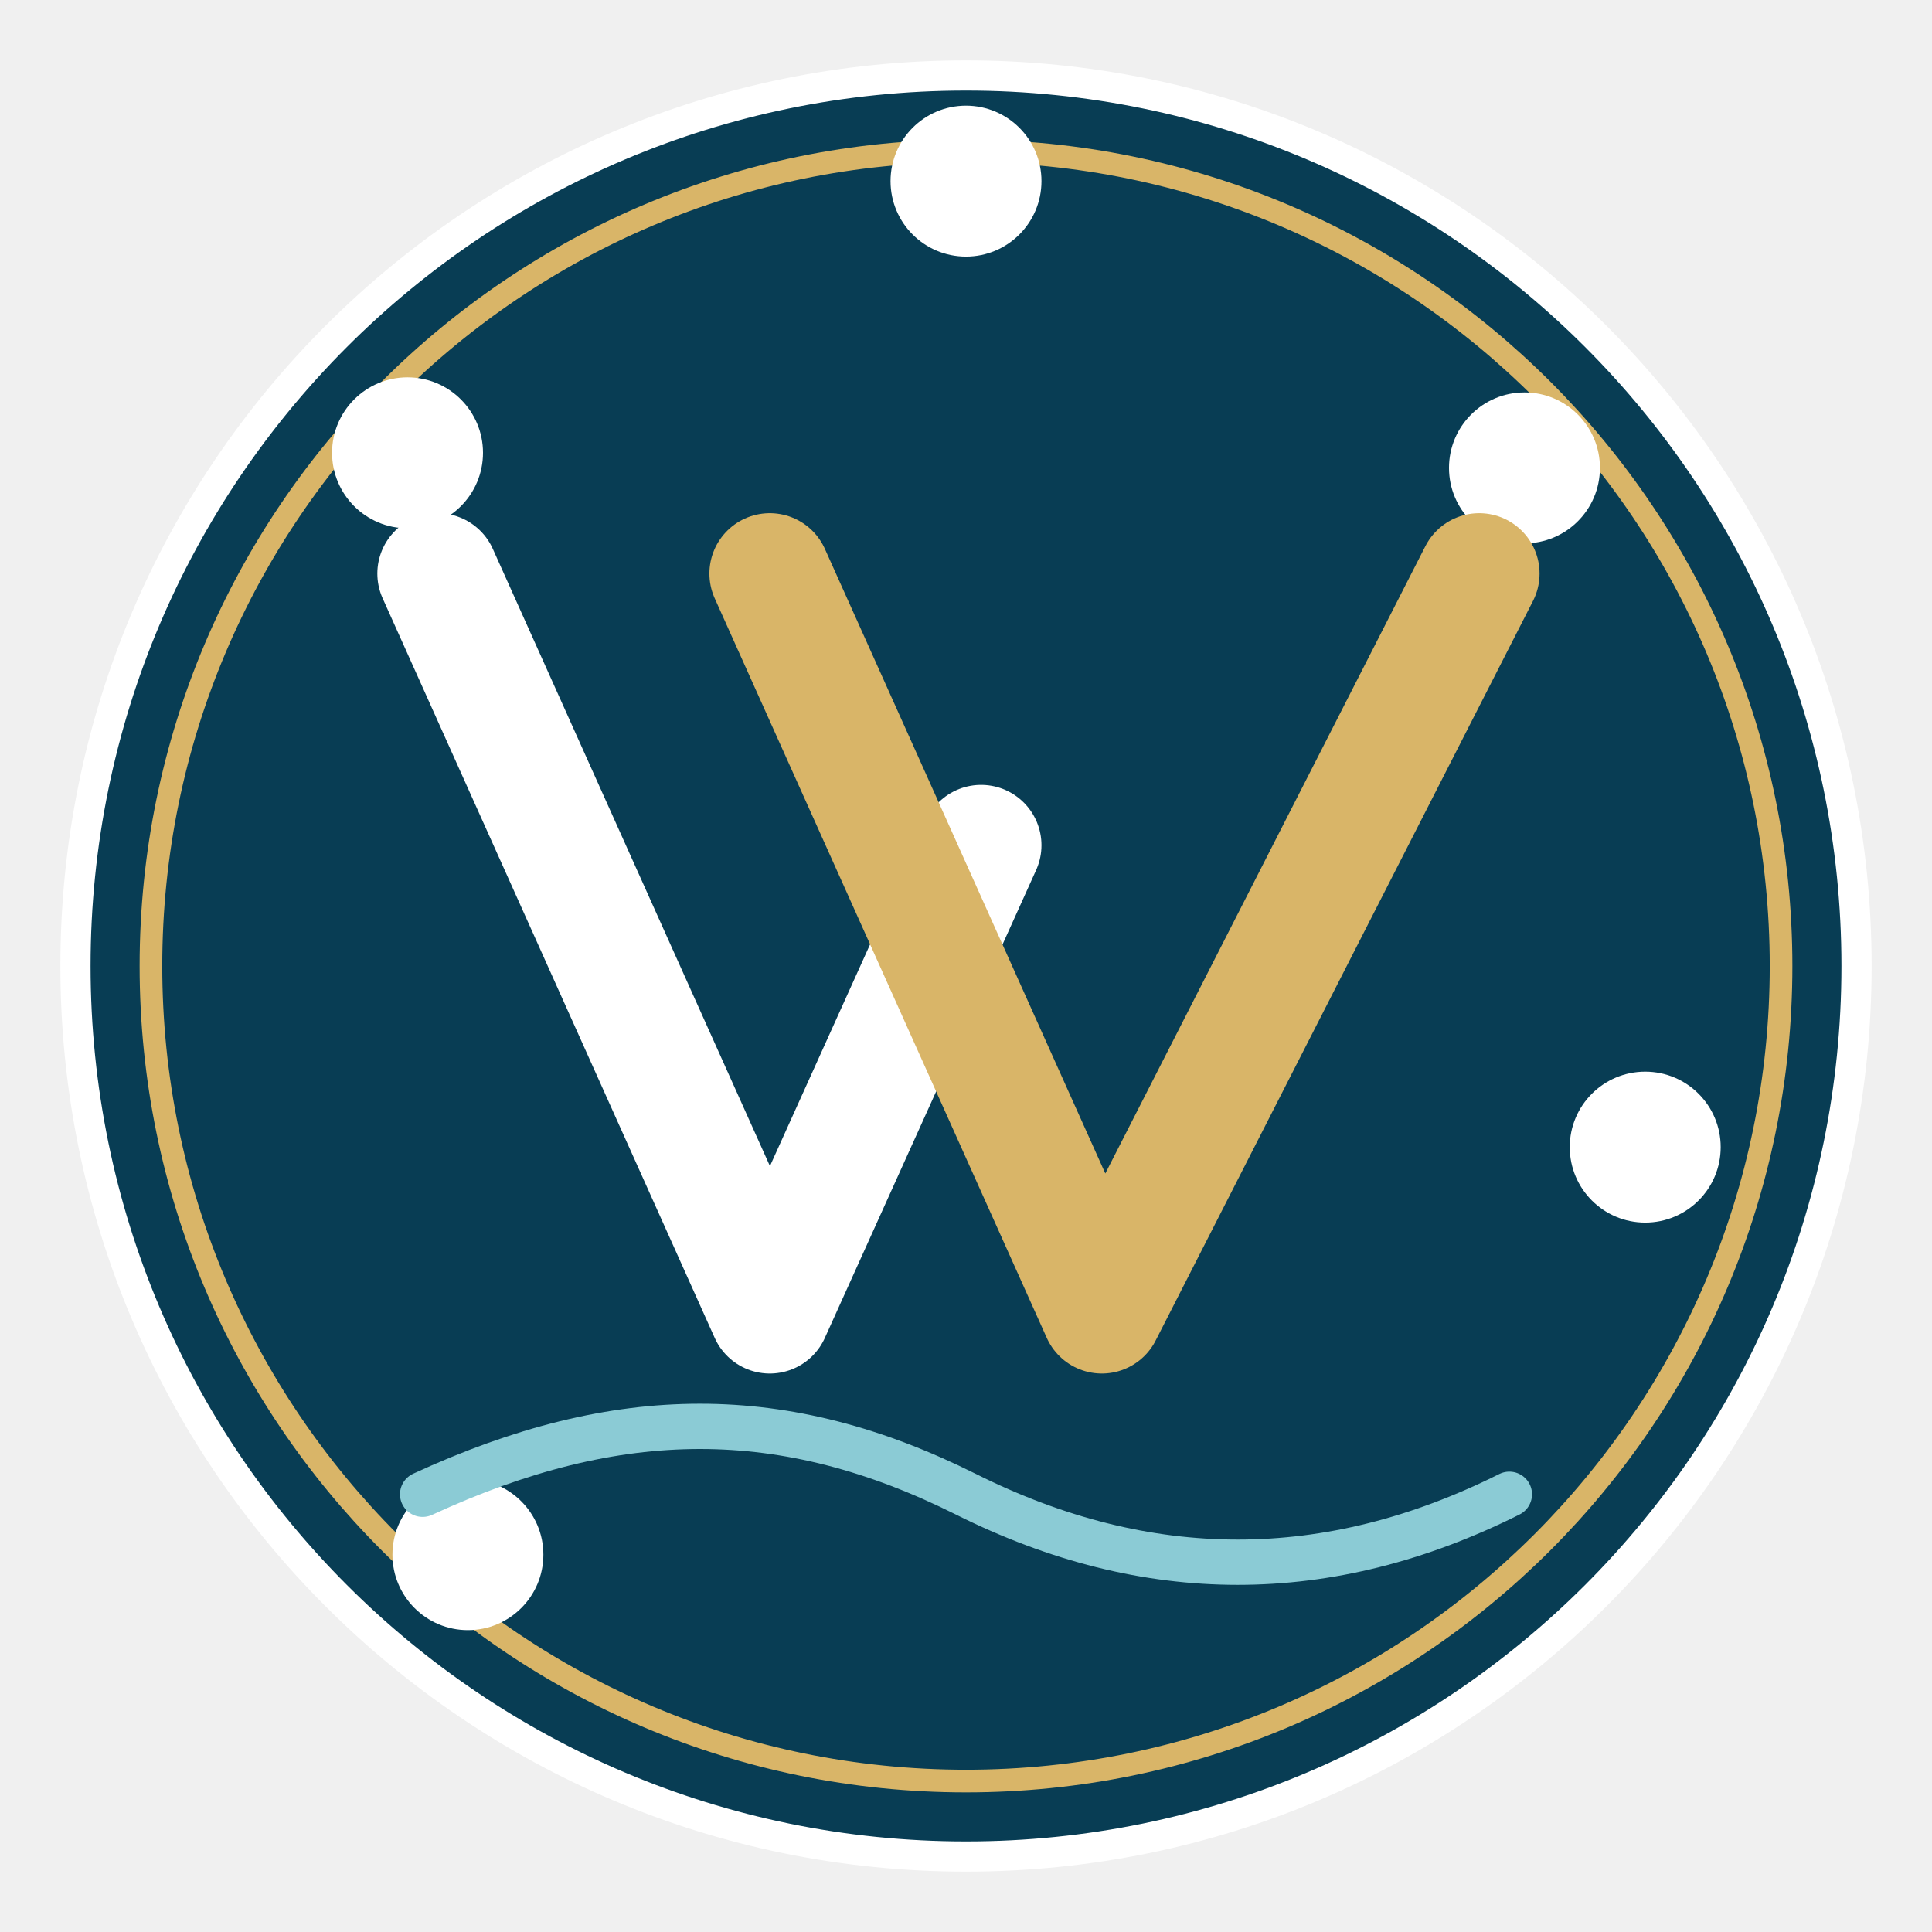
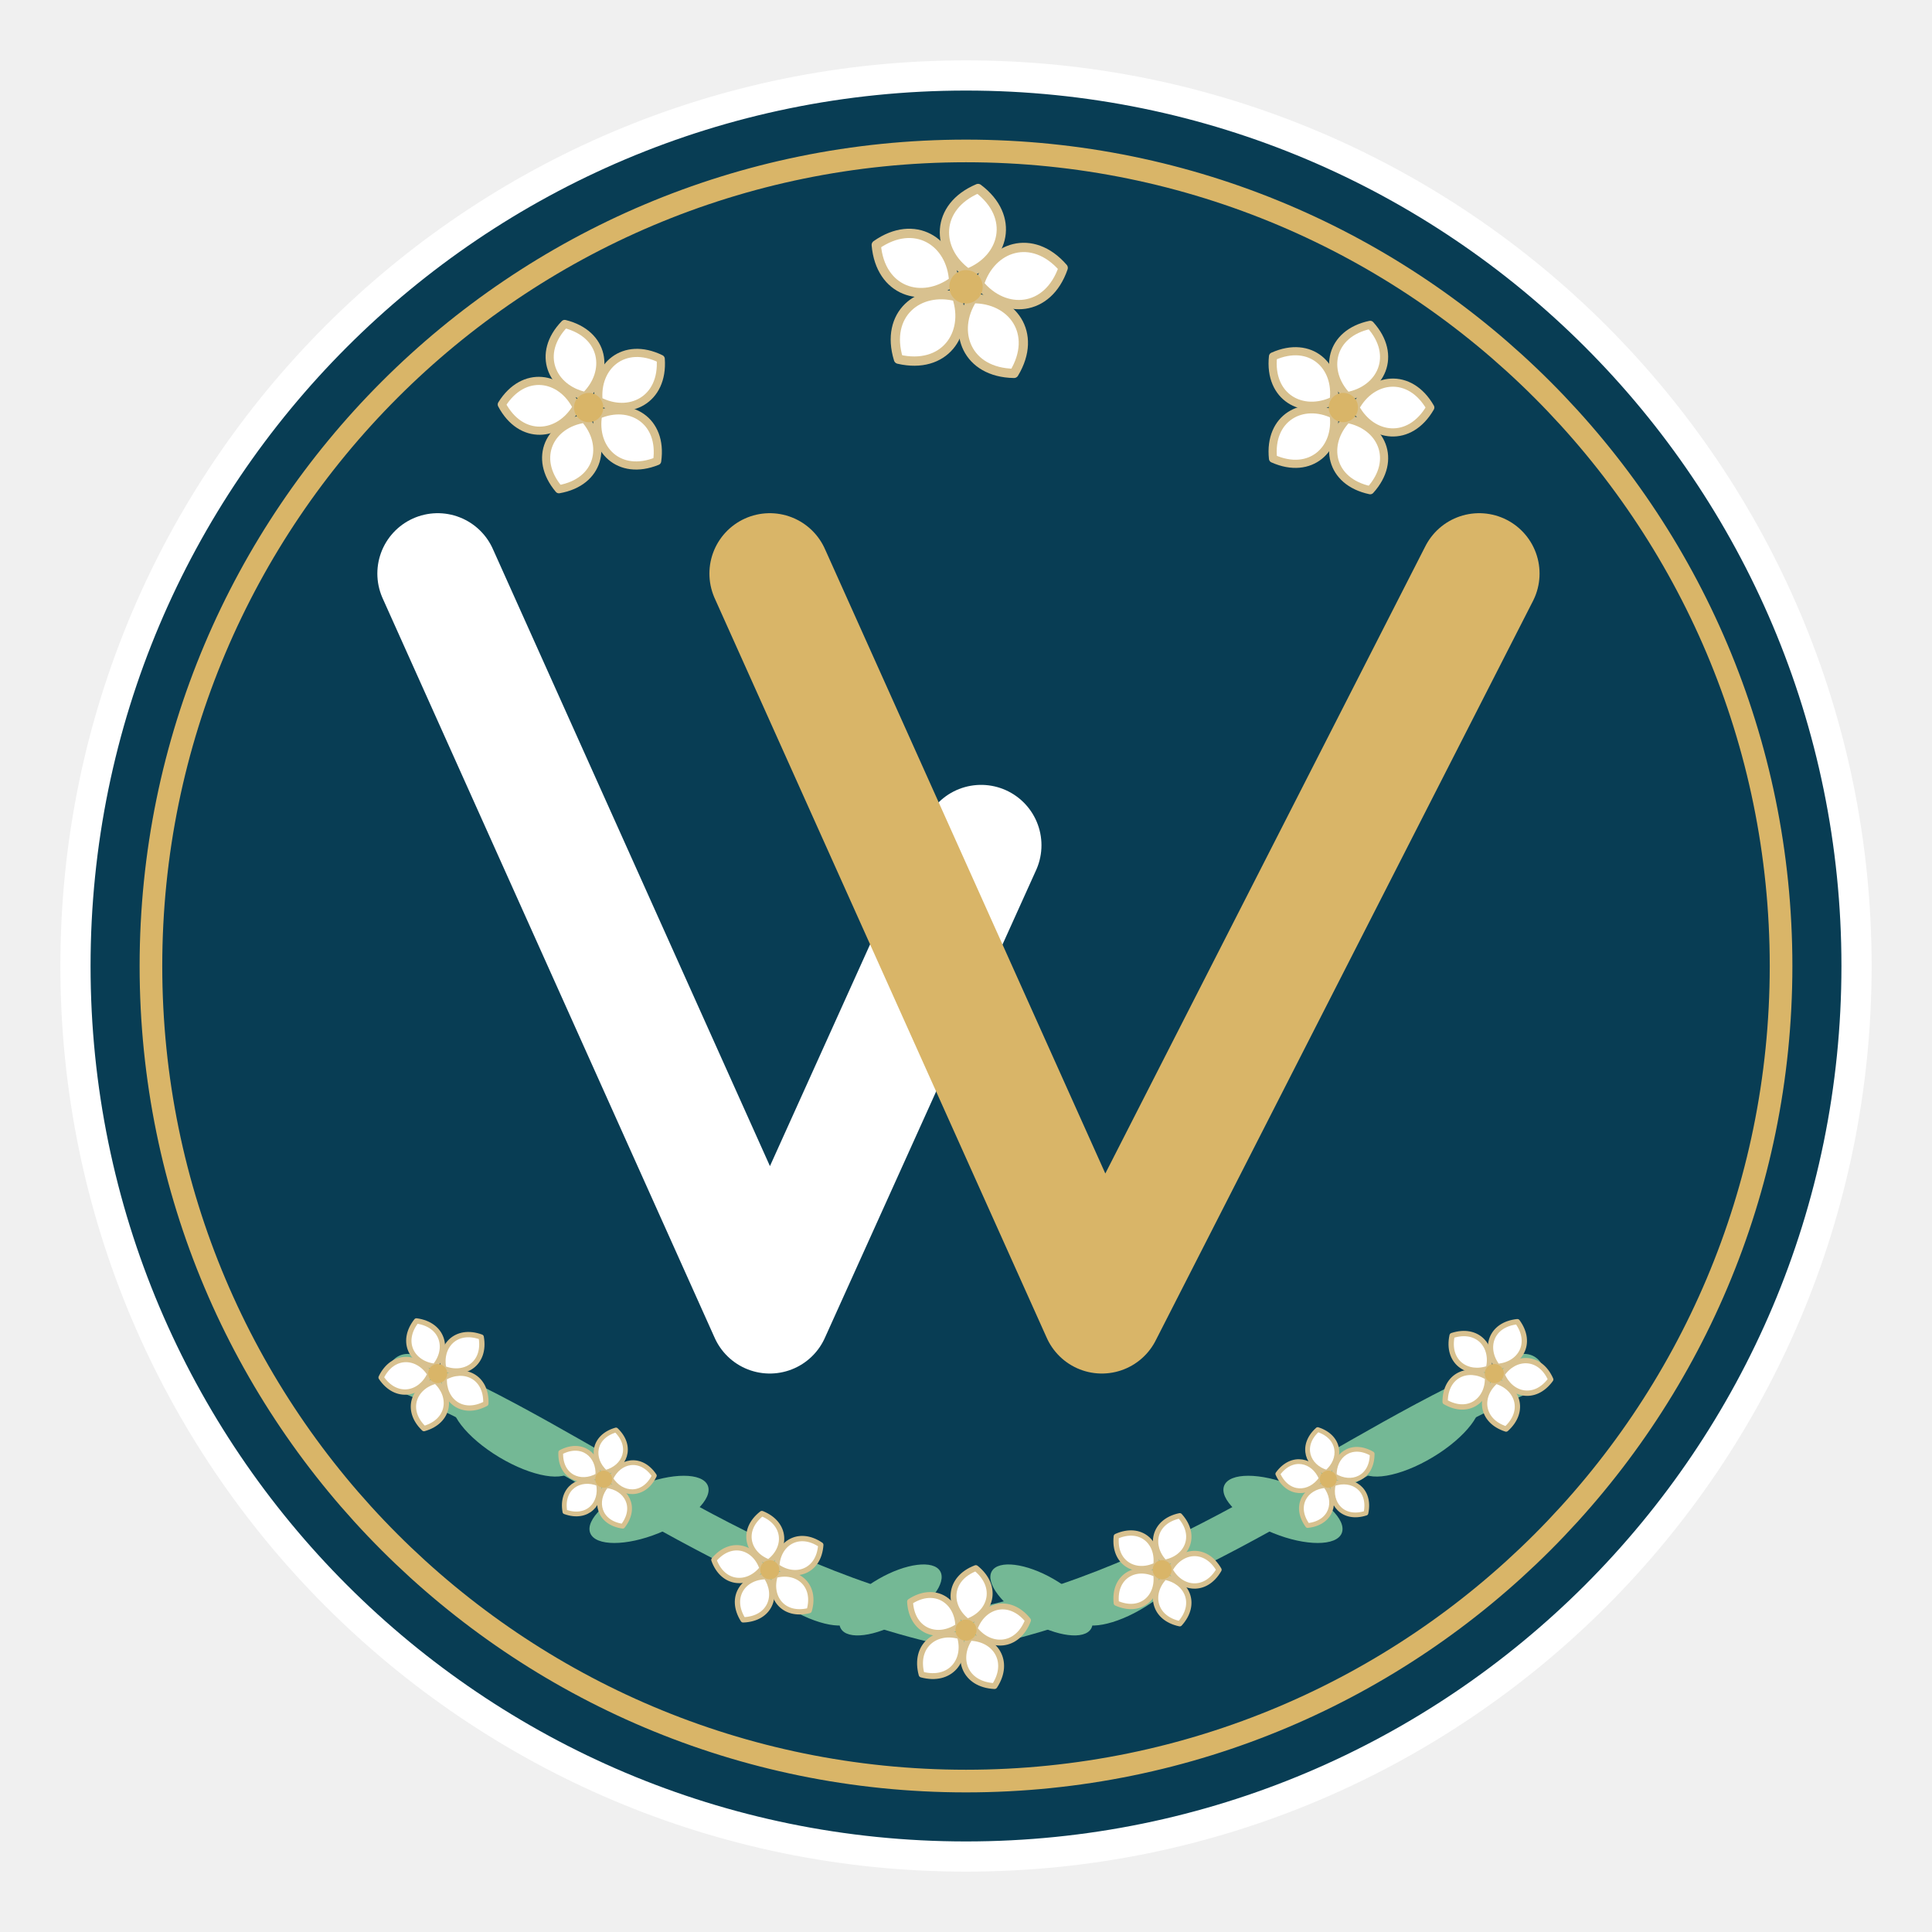
<svg xmlns="http://www.w3.org/2000/svg" viewBox="0 0 128 128" role="img" aria-labelledby="title description">
+   <defs>
+     <g id="sampaguita" fill="#ffffff" stroke="#d8c18f" stroke-linejoin="round" stroke-width="0.75">
+       <path d="M0-1.1C-2.8-2.6-3.3-6.1 0-8c3.3 1.9 2.8 5.4 0 6.9Z" />
+       <path d="M0-1.1C-2.8-2.6-3.3-6.1 0-8c3.3 1.9 2.8 5.4 0 6.9Z" transform="rotate(72)" />
+       <path d="M0-1.1C-2.8-2.6-3.3-6.1 0-8c3.3 1.9 2.8 5.4 0 6.9Z" transform="rotate(144)" />
+       <path d="M0-1.1C-2.8-2.6-3.3-6.1 0-8c3.3 1.9 2.8 5.4 0 6.9Z" transform="rotate(216)" />
+       <path d="M0-1.1C-2.8-2.6-3.3-6.1 0-8c3.3 1.9 2.8 5.4 0 6.9Z" transform="rotate(288)" />
+       <circle r="1.35" fill="#d9b568" stroke="none" />
+     </g>
+   </defs>
  <circle cx="64" cy="64" r="59" fill="#083d54" stroke="#ffffff" stroke-width="2" />
  <circle cx="64" cy="64" r="54" fill="none" stroke="#d9b568" stroke-width="1.5" />
-   <g fill="#ffffff">
-     <circle cx="27" cy="30" r="5" />
-     <circle cx="64" cy="12" r="5" />
-     <circle cx="101" cy="31" r="5" />
-     <circle cx="109" cy="76" r="5" />
-     <circle cx="31" cy="103" r="5" />
+   <g aria-hidden="true">
+     <use href="#sampaguita" transform="translate(39 27) rotate(-16) scale(0.72)" />
+     <use href="#sampaguita" transform="translate(64 19) rotate(7) scale(0.82)" />
+     <use href="#sampaguita" transform="translate(89 27) rotate(18) scale(0.72)" />
  </g>
  <path d="M29 38 51 87 65 56" fill="none" stroke="#ffffff" stroke-linecap="round" stroke-linejoin="round" stroke-width="8" />
  <path d="m51 38 22 49 25-49" fill="none" stroke="#d9b568" stroke-linecap="round" stroke-linejoin="round" stroke-width="8" />
-   <path d="M28 99c13-6 24-6 36 0s24 6 36 0" fill="none" stroke="#8bcbd5" stroke-linecap="round" stroke-width="3" />
+   <g aria-hidden="true">
+     <path d="M27 91c12 5 22 14 37 17 15-3 25-12 37-17" fill="none" stroke="#74b895" stroke-linecap="round" stroke-width="2.6" />
+     <g fill="#74b895">
+       <ellipse cx="34" cy="95" rx="4.6" ry="1.8" transform="rotate(31 34 95)" />
+       <ellipse cx="43" cy="100" rx="4.2" ry="1.7" transform="rotate(-22 43 100)" />
+       <ellipse cx="53" cy="105" rx="4.3" ry="1.7" transform="rotate(32 53 105)" />
+       <ellipse cx="59" cy="106" rx="3.8" ry="1.6" transform="rotate(-30 59 106)" />
+       <ellipse cx="69" cy="106" rx="3.8" ry="1.6" transform="rotate(30 69 106)" />
+       <ellipse cx="75" cy="105" rx="4.3" ry="1.7" transform="rotate(-32 75 105)" />
+       <ellipse cx="85" cy="100" rx="4.2" ry="1.7" transform="rotate(22 85 100)" />
+       <ellipse cx="94" cy="95" rx="4.6" ry="1.8" transform="rotate(-31 94 95)" />
+     </g>
+     <use href="#sampaguita" transform="translate(29 91) rotate(-22) scale(0.47)" />
+     <use href="#sampaguita" transform="translate(40 98) rotate(14) scale(0.42)" />
+     <use href="#sampaguita" transform="translate(51 104) rotate(-8) scale(0.47)" />
+     <use href="#sampaguita" transform="translate(64 108) rotate(9) scale(0.52)" />
+     <use href="#sampaguita" transform="translate(77 104) rotate(18) scale(0.47)" />
+     <use href="#sampaguita" transform="translate(88 98) rotate(-12) scale(0.42)" />
+     <use href="#sampaguita" transform="translate(99 91) rotate(24) scale(0.47)" />
+   </g>
</svg>
